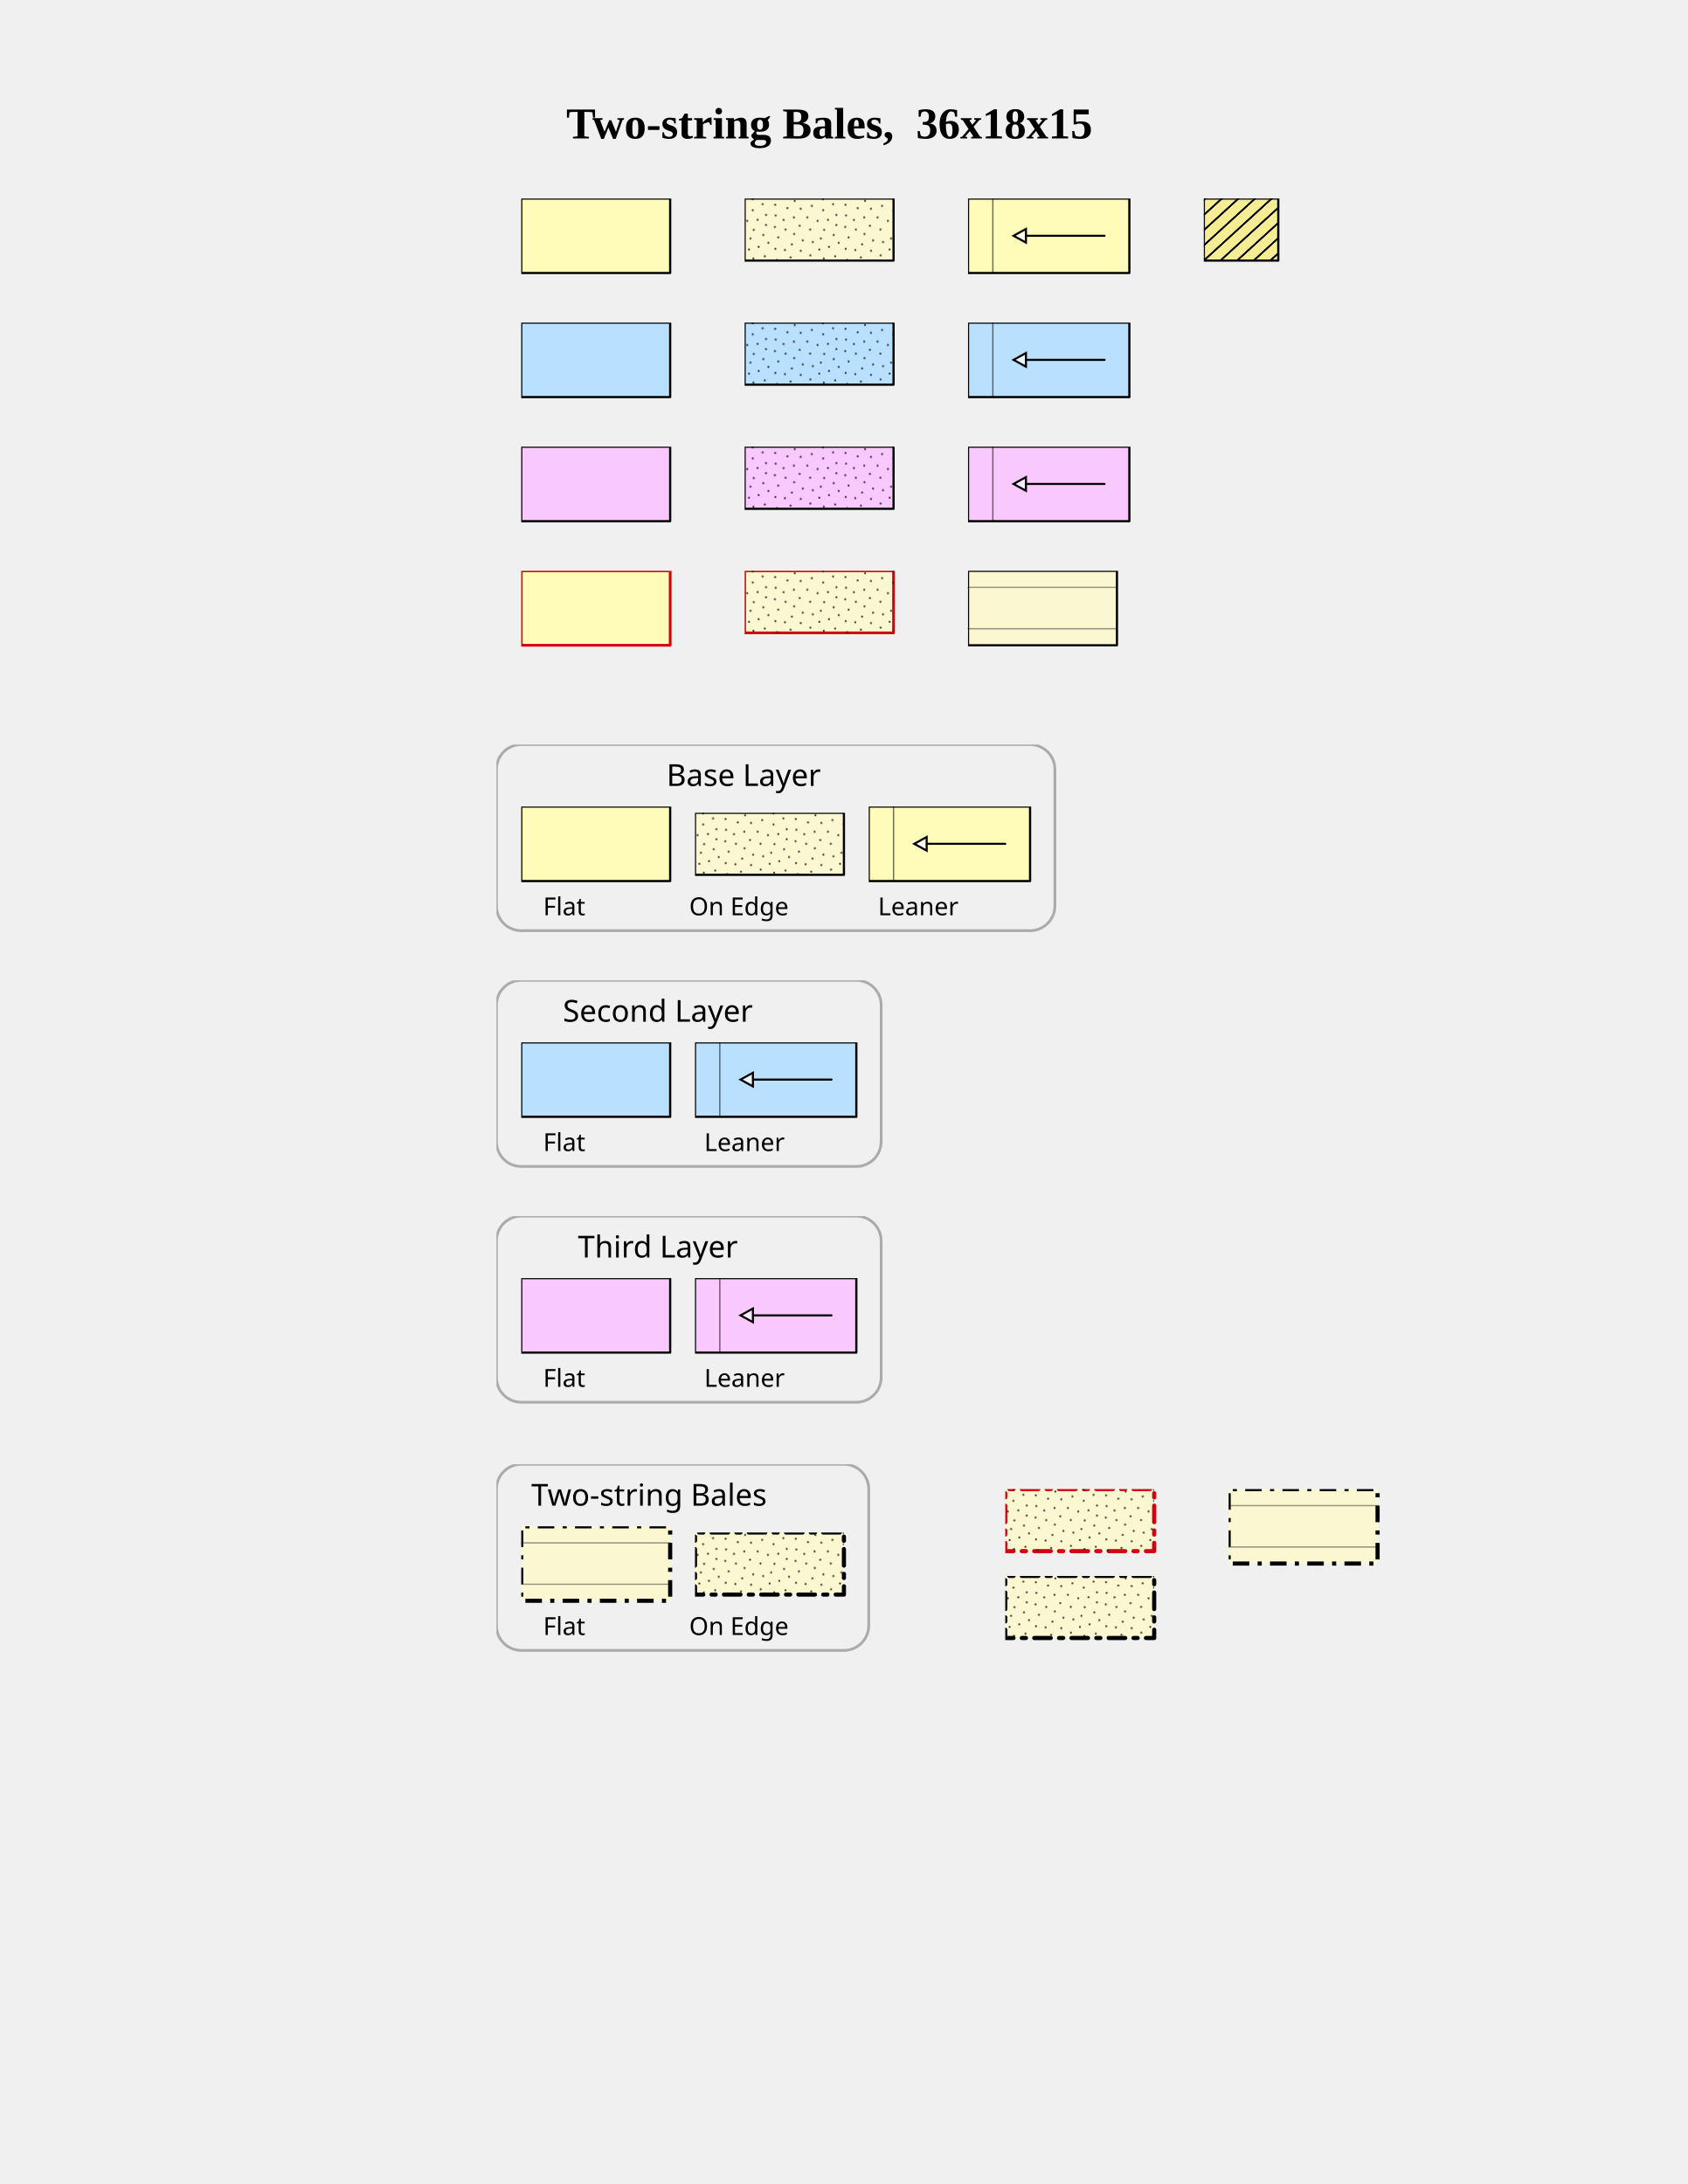
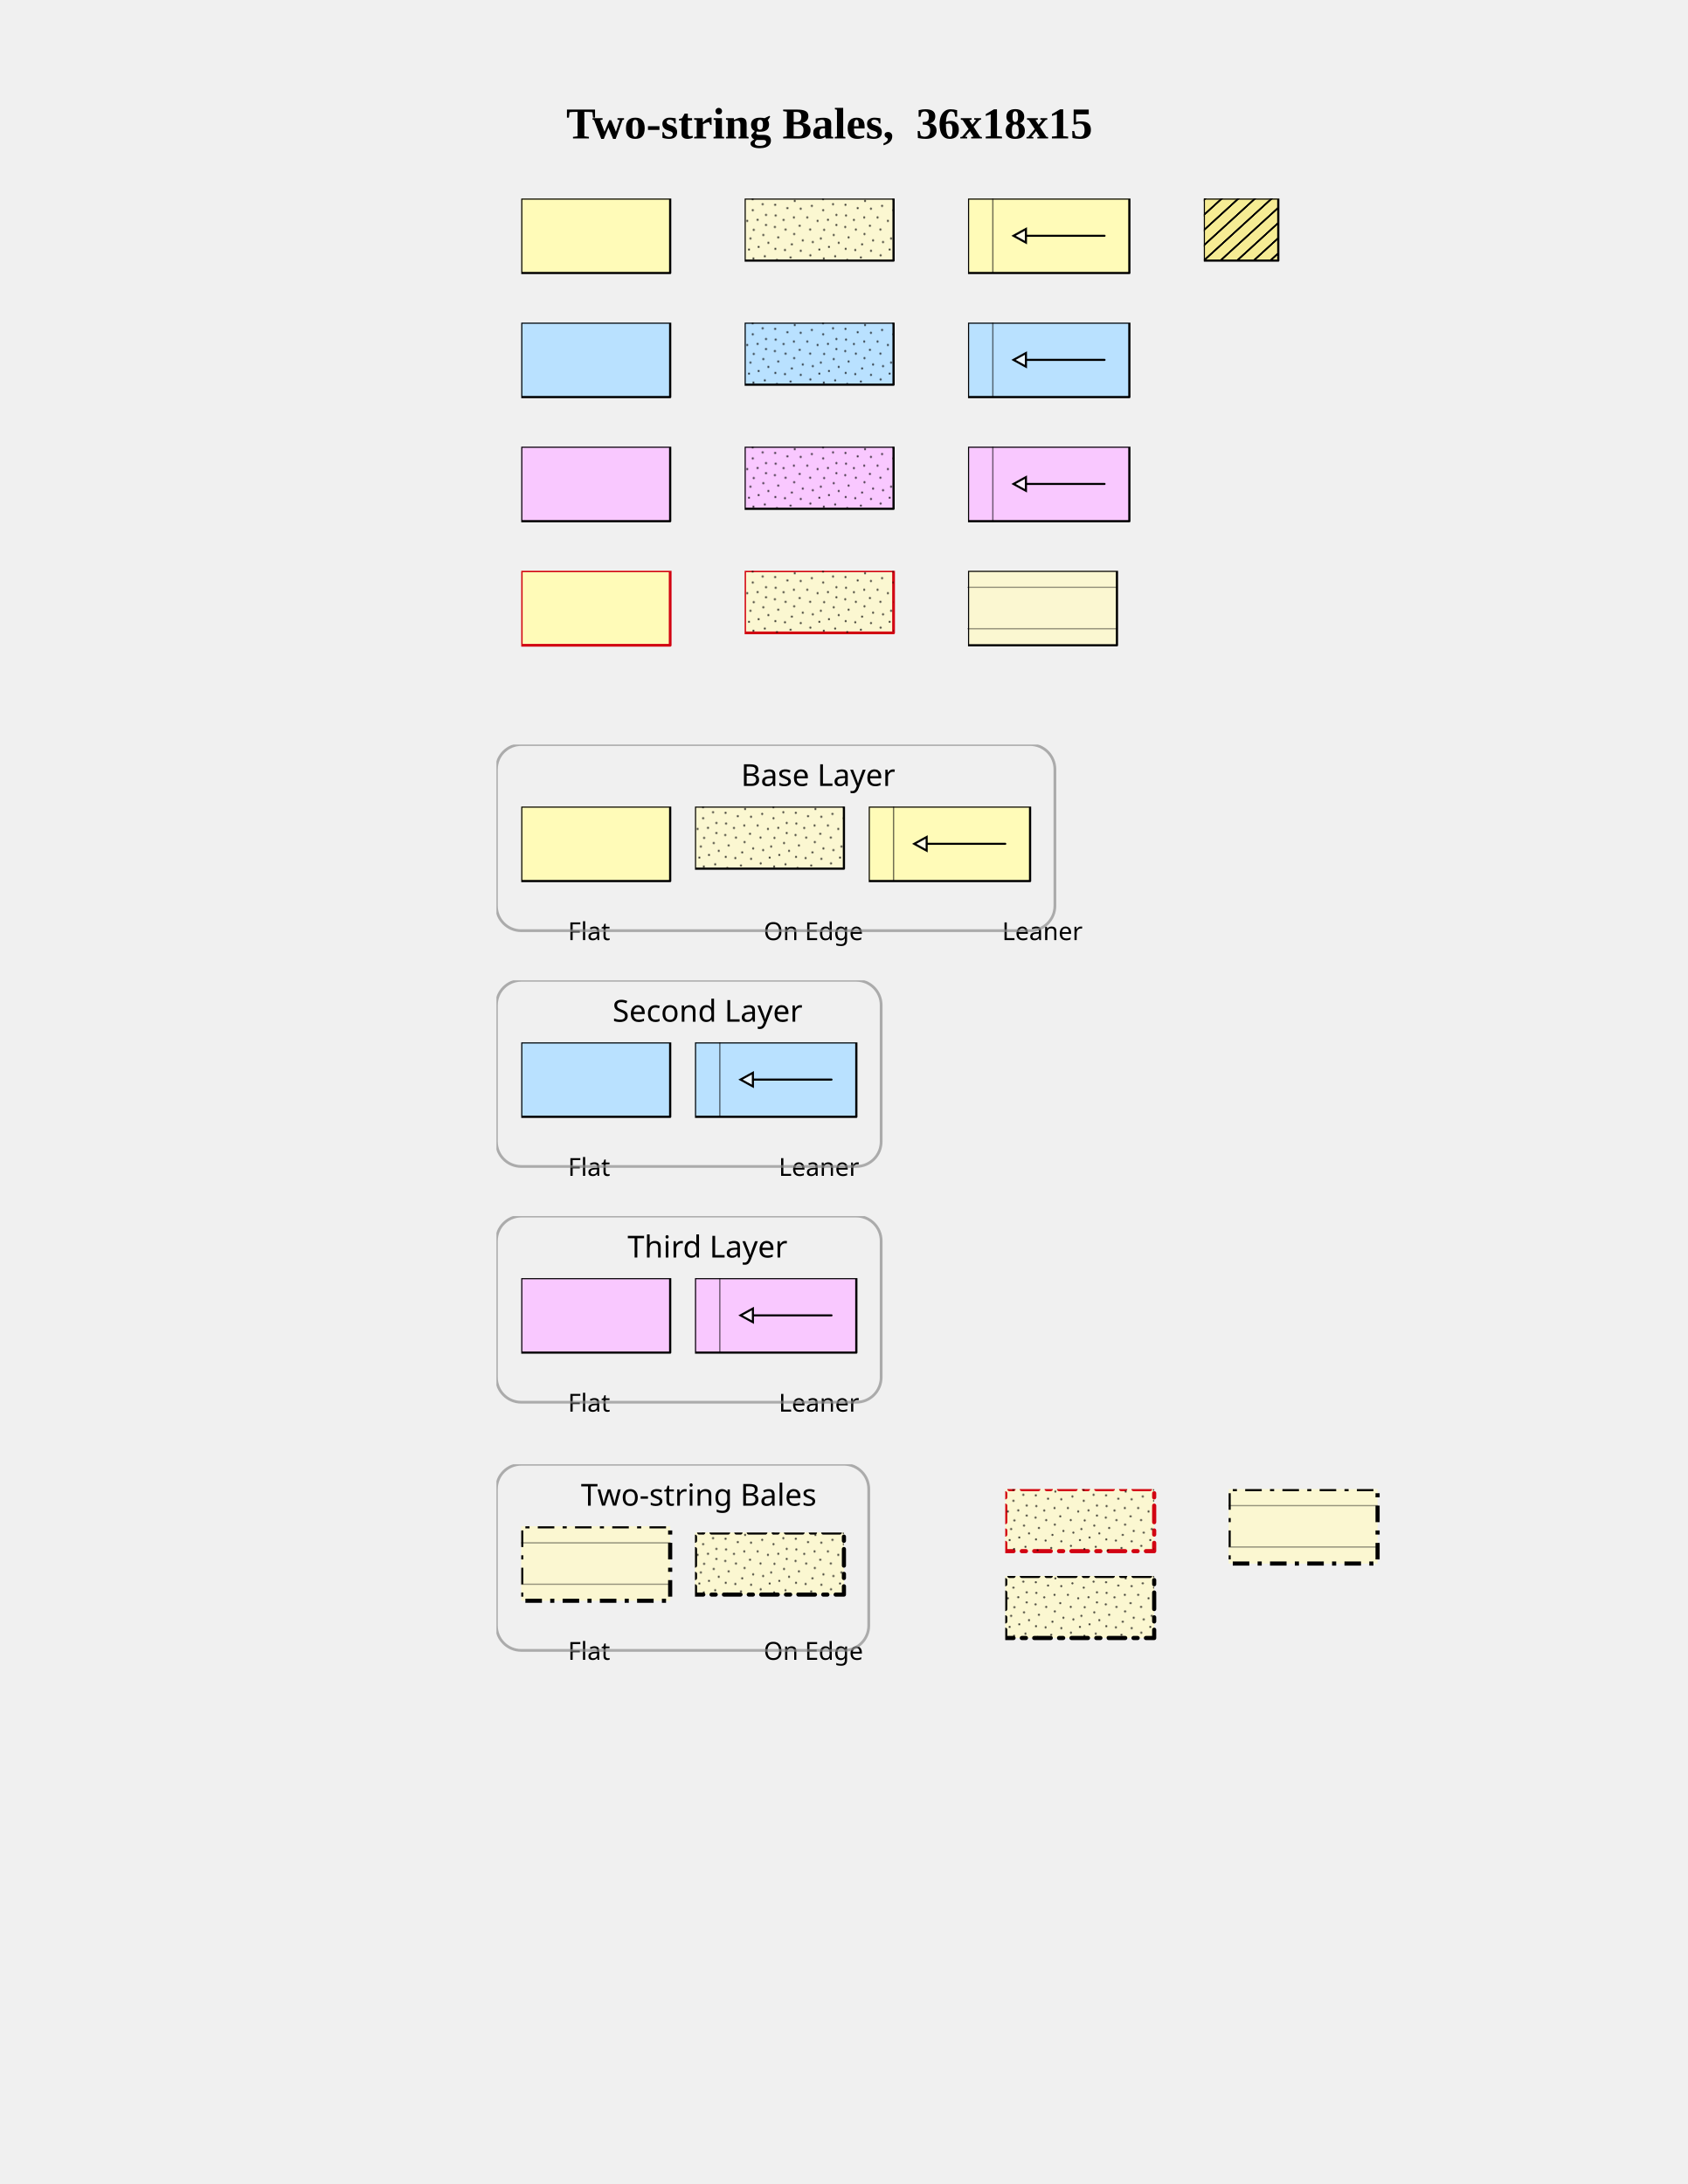
<svg xmlns="http://www.w3.org/2000/svg" xmlns:ns2="http://dairiki.org/barnhunt/inkscape-extensions" xmlns:xlink="http://www.w3.org/1999/xlink" width="8.5in" height="11in" viewBox="0 0 816 1056" version="1.1" id="svg219">
  <defs>
    <pattern xlink:href="#Strips1_5" id="bh-end-bale-stipple" patternTransform="matrix(0.6094059,0.6668921,-22.16151,20.25119,0,0)" />
    <pattern id="Strips1_5" patternTransform="translate(0,0) scale(10,10)" height="1" width="6" patternUnits="userSpaceOnUse">
      <rect height="2" width="1" y="-0.5" x="0" style="fill:black;stroke:none" />
    </pattern>
    <pattern xlink:href="#Polkadots-med" id="bh-edge-bale-stipple" patternTransform="scale(3.4)" />
    <pattern id="Polkadots-med" patternTransform="translate(0,0) scale(10,10)" height="10" width="10" patternUnits="userSpaceOnUse">
      <circle r="0.15" cy="0.810" cx="2.567" style="fill:black;stroke:none" />
      <circle r="0.15" cy="2.33" cx="3.048" style="fill:black;stroke:none" />
      <circle r="0.15" cy="2.415" cx="4.418" style="fill:black;stroke:none" />
      <circle r="0.15" cy="3.029" cx="1.844" style="fill:black;stroke:none" />
      <circle r="0.15" cy="1.363" cx="6.08" style="fill:black;stroke:none" />
      <circle r="0.15" cy="4.413" cx="5.819" style="fill:black;stroke:none" />
      <circle r="0.15" cy="4.048" cx="4.305" style="fill:black;stroke:none" />
      <circle r="0.15" cy="3.045" cx="5.541" style="fill:black;stroke:none" />
      <circle r="0.15" cy="5.527" cx="4.785" style="fill:black;stroke:none" />
      <circle r="0.15" cy="5.184" cx="2.667" style="fill:black;stroke:none" />
      <circle r="0.15" cy="1.448" cx="7.965" style="fill:black;stroke:none" />
      <circle r="0.15" cy="5.049" cx="7.047" style="fill:black;stroke:none" />
      <circle r="0.15" cy="0.895" cx="4.340" style="fill:black;stroke:none" />
      <circle r="0.15" cy="0.340" cx="7.125" style="fill:black;stroke:none" />
      <circle r="0.15" cy="1.049" cx="9.553" style="fill:black;stroke:none" />
      <circle r="0.15" cy="2.689" cx="7.006" style="fill:black;stroke:none" />
      <circle r="0.15" cy="2.689" cx="8.909" style="fill:black;stroke:none" />
      <circle r="0.15" cy="4.407" cx="9.315" style="fill:black;stroke:none" />
      <circle r="0.15" cy="3.870" cx="7.820" style="fill:black;stroke:none" />
      <circle r="0.15" cy="5.948" cx="8.270" style="fill:black;stroke:none" />
      <circle r="0.15" cy="7.428" cx="7.973" style="fill:black;stroke:none" />
      <circle r="0.15" cy="8.072" cx="9.342" style="fill:black;stroke:none" />
      <circle r="0.15" cy="9.315" cx="8.206" style="fill:black;stroke:none" />
      <circle r="0.15" cy="9.475" cx="9.682" style="fill:black;stroke:none" />
      <circle r="0.15" cy="6.186" cx="9.688" style="fill:black;stroke:none" />
      <circle r="0.15" cy="6.296" cx="3.379" style="fill:black;stroke:none" />
      <circle r="0.15" cy="8.204" cx="2.871" style="fill:black;stroke:none" />
      <circle r="0.15" cy="8.719" cx="4.59" style="fill:black;stroke:none" />
      <circle r="0.15" cy="9.671" cx="3.181" style="fill:black;stroke:none" />
      <circle r="0.15" cy="7.315" cx="5.734" style="fill:black;stroke:none" />
      <circle r="0.15" cy="6.513" cx="6.707" style="fill:black;stroke:none" />
      <circle r="0.15" cy="9.670" cx="5.730" style="fill:black;stroke:none" />
      <circle r="0.15" cy="8.373" cx="6.535" style="fill:black;stroke:none" />
      <circle r="0.15" cy="7.154" cx="4.37" style="fill:black;stroke:none" />
      <circle r="0.15" cy="7.25" cx="0.622" style="fill:black;stroke:none" />
      <circle r="0.15" cy="5.679" cx="0.831" style="fill:black;stroke:none" />
      <circle r="0.15" cy="8.519" cx="1.257" style="fill:black;stroke:none" />
      <circle r="0.15" cy="6.877" cx="1.989" style="fill:black;stroke:none" />
      <circle r="0.15" cy="3.181" cx="0.374" style="fill:black;stroke:none" />
      <circle r="0.15" cy="1.664" cx="1.166" style="fill:black;stroke:none" />
      <circle r="0.15" cy="0.093" cx="1.151" style="fill:black;stroke:none" />
      <circle r="0.15" cy="10.093" cx="1.151" style="fill:black;stroke:none" />
      <circle r="0.15" cy="4.451" cx="1.302" style="fill:black;stroke:none" />
      <circle r="0.15" cy="3.763" cx="3.047" style="fill:black;stroke:none" />
    </pattern>
    <symbol id="bale-1-36x18x15" ns2:count-as="bale-36x18x15">
      <rect height="36" width="72" style="opacity:1;fill:#fffbb8;fill-opacity:1;stroke:#000000;stroke-width:1.067;stroke-linecap:round;stroke-linejoin:round;stroke-miterlimit:4" x="0" y="0" />
    </symbol>
    <symbol id="bale-1-edge-36x18x15" ns2:count-as="bale-36x18x15">
      <rect height="30" width="72" style="opacity:1;fill:#fbf7d1;fill-opacity:1;stroke:#000000;stroke-width:1.067;stroke-linecap:round;stroke-linejoin:round;stroke-miterlimit:4;stroke-dasharray:none;stroke-dashoffset:0;stroke-opacity:1" x="0" y="0" />
      <rect style="fill:url(#bh-edge-bale-stipple);fill-opacity:0.7;stroke:none" width="72" height="30" x="0" y="0" />
    </symbol>
    <symbol id="bale-1-leaner-36x18x15" ns2:count-as="bale-36x18x15">
      <rect style="fill:#fffbb8;fill-opacity:1;stroke:#000000;stroke-width:1.067;stroke-linecap:butt;stroke-linejoin:round;stroke-miterlimit:4;stroke-opacity:1" width="78" height="36" x="0" y="0" />
      <path style="fill:none;stroke:#000000;stroke-width:0.64;stroke-linecap:butt;stroke-miterlimit:4;stroke-opacity:0.553" d="M 12,0 V 36" />
      <path d="M 66,18 H 28 v -3.3 l -6,3.3 6,3.3 V 18" style="fill:#ffffff;fill-opacity:0.698;fill-rule:evenodd;stroke:#000000;stroke-width:1px;stroke-linecap:round;stroke-linejoin:miter;stroke-opacity:1" />
    </symbol>
    <symbol id="bale-2-36x18x15" ns2:count-as="bale-36x18x15">
      <rect y="0" x="0" style="opacity:1;fill:#b9e1ff;fill-opacity:1;stroke:#000000;stroke-width:1.067;stroke-linecap:round;stroke-linejoin:round;stroke-miterlimit:4" width="72" height="36" />
    </symbol>
    <symbol id="bale-2-edge-36x18x15" ns2:count-as="bale-36x18x15">
      <rect y="0" x="0" style="opacity:1;fill:#b9e1ff;fill-opacity:1;stroke:#000000;stroke-width:1.067;stroke-linecap:round;stroke-linejoin:round;stroke-miterlimit:4;stroke-dasharray:none;stroke-dashoffset:0;stroke-opacity:1" width="72" height="30" />
      <rect width="72" height="30" x="0" y="0" style="fill:url(#bh-edge-bale-stipple);fill-opacity:0.7;stroke:none" />
    </symbol>
    <symbol id="bale-2-leaner-36x18x15" ns2:count-as="bale-36x18x15">
      <rect y="0" x="0" height="36" width="78" style="fill:#b9e1ff;fill-opacity:1;stroke:#000000;stroke-width:1.067;stroke-linecap:butt;stroke-linejoin:round;stroke-miterlimit:4;stroke-dasharray:none;stroke-opacity:1" />
      <path d="M 12,0 V 36" style="fill:none;fill-opacity:0.75;fill-rule:evenodd;stroke:#000000;stroke-width:0.64;stroke-linecap:butt;stroke-linejoin:miter;stroke-miterlimit:4;stroke-dasharray:none;stroke-opacity:0.553" />
      <path style="fill:#ffffff;fill-opacity:0.698;fill-rule:evenodd;stroke:#000000;stroke-width:1px;stroke-linecap:round;stroke-linejoin:miter;stroke-opacity:1" d="M 66,18 H 28 v -3.3 l -6,3.3 6,3.3 V 18" />
    </symbol>
    <symbol id="bale-3-36x18x15" ns2:count-as="bale-36x18x15">
      <rect height="36" width="72" style="opacity:1;fill:#f9c8ff;fill-opacity:1;stroke:#000000;stroke-width:1.067;stroke-linecap:round;stroke-linejoin:round;stroke-miterlimit:4" x="0" y="0" />
    </symbol>
    <symbol id="bale-3-edge-36x18x15" ns2:count-as="bale-36x18x15">
      <rect height="30" width="72" style="opacity:1;fill:#f9c8ff;fill-opacity:1;stroke:#000000;stroke-width:1.067;stroke-linecap:round;stroke-linejoin:round;stroke-miterlimit:4;stroke-dasharray:none;stroke-dashoffset:0;stroke-opacity:1" x="0" y="0" />
      <rect width="72" height="30" x="0" y="0" style="fill:url(#bh-edge-bale-stipple);fill-opacity:0.7;stroke:none" />
    </symbol>
    <symbol id="bale-3-leaner-36x18x15" ns2:count-as="bale-36x18x15">
      <rect style="fill:#f9c8ff;fill-opacity:1;stroke:#000000;stroke-width:1.067;stroke-linecap:butt;stroke-linejoin:round;stroke-miterlimit:4;stroke-dasharray:none;stroke-opacity:1" width="78" height="36" x="0" y="0" />
      <path style="fill:none;fill-opacity:0.75;fill-rule:evenodd;stroke:#000000;stroke-width:0.64;stroke-linecap:butt;stroke-linejoin:miter;stroke-miterlimit:4;stroke-dasharray:none;stroke-opacity:0.553" d="M 12,0 V 36" />
      <path style="fill:#ffffff;fill-opacity:0.698;fill-rule:evenodd;stroke:#000000;stroke-width:1px;stroke-linecap:round;stroke-linejoin:miter;stroke-opacity:1" d="M 66,18 H 28 v -3.3 l -6,3.3 6,3.3 V 18" />
    </symbol>
    <symbol id="bale-1-anchor-36x18x15" ns2:count-as="bale-36x18x15">
      <rect y="0" x="0" style="opacity:1;fill:#fffbb8;fill-opacity:1;stroke:#d20312;stroke-width:1.333;stroke-linecap:round;stroke-linejoin:round;stroke-miterlimit:4;stroke-dasharray:none;stroke-dashoffset:0;stroke-opacity:1" width="72" height="36" />
    </symbol>
    <symbol id="bale-1-anchor-edge-36x18x15" ns2:count-as="bale-36x18x15">
      <rect y="0" x="0" style="opacity:1;fill:#fbf7d1;fill-opacity:1;stroke:#d20312;stroke-width:1.333;stroke-linecap:round;stroke-linejoin:round;stroke-miterlimit:4;stroke-dasharray:none;stroke-dashoffset:0;stroke-opacity:1" width="72" height="30" />
      <rect width="72" height="30" x="0" y="0" style="fill:url(#bh-edge-bale-stipple);fill-opacity:0.7;stroke:none" />
    </symbol>
    <symbol id="bale-1-with-strings-36x18x15" ns2:count-as="bale-36x18x15">
      <rect style="display:inline;fill:#fbf7d1;fill-opacity:1;stroke:#000000;stroke-width:1.067;stroke-linecap:butt;stroke-linejoin:round;stroke-miterlimit:4;stroke-opacity:1" width="72" height="36" x="0" y="0" />
      <path style="display:inline;fill:none;stroke:#000000;stroke-width:0.625;stroke-linecap:round;stroke-opacity:0.4" d="M 0,8 H 72" id="string-36x18x15" />
      <use x="0" y="0" xlink:href="#string-36x18x15" transform="translate(0,20)" width="100%" height="100%" />
    </symbol>
    <symbol id="legend-1-36x18x15">
      <g>
-         <use xlink:href="#bale-1-36x18x15" x="0" y="0" width="100%" height="100%" transform="translate(12,30)" />
-         <use xlink:href="#bale-1-edge-36x18x15" x="0" y="0" width="100%" height="100%" transform="translate(96,33)" />
-         <use xlink:href="#bale-1-leaner-36x18x15" x="0" y="0" width="100%" height="100%" transform="translate(180, 30)" />
-         <text xml:space="preserve" style="font-style:normal;font-variant:normal;font-weight:normal;font-stretch:normal;font-size:12px;line-height:125%;font-family:'Rock Salt';-inkscape-font-specification:'Rock Salt, Normal';font-variant-ligatures:normal;font-variant-caps:normal;font-variant-numeric:normal;font-feature-settings:normal;text-align:center;letter-spacing:0px;word-spacing:0px;writing-mode:lr-tb;text-anchor:middle;fill:#000000;fill-opacity:1;stroke:none;stroke-width:1px;stroke-linecap:butt;stroke-linejoin:miter;stroke-opacity:1" x="58.84" y="94.546" transform="translate(-12,-12)">
+         <use xlink:href="#bale-1-36x18x15" x="12" y="30" width="100%" height="100%" />
+         <use xlink:href="#bale-1-edge-36x18x15" x="96" y="30" width="100%" height="100%" />
+         <use xlink:href="#bale-1-leaner-36x18x15" x="180" y="30" width="100%" height="100%" />
+         <text xml:space="preserve" style="font-style:normal;font-variant:normal;font-weight:normal;font-stretch:normal;font-size:12px;line-height:125%;font-family:'Rock Salt';-inkscape-font-specification:'Rock Salt, Normal';font-variant-ligatures:normal;font-variant-caps:normal;font-variant-numeric:normal;font-feature-settings:normal;text-align:center;letter-spacing:0px;word-spacing:0px;writing-mode:lr-tb;text-anchor:middle;fill:#000000;fill-opacity:1;stroke:none;stroke-width:1px;stroke-linecap:butt;stroke-linejoin:miter;stroke-opacity:1" x="48" y="82.546">
          <tspan x="58.84" y="94.546">Flat</tspan>
        </text>
-         <text y="94.546" x="167.277" style="font-style:normal;font-variant:normal;font-weight:normal;font-stretch:normal;font-size:12px;line-height:125%;font-family:'Rock Salt';-inkscape-font-specification:'Rock Salt, Normal';font-variant-ligatures:normal;font-variant-caps:normal;font-variant-numeric:normal;font-feature-settings:normal;text-align:center;letter-spacing:0px;word-spacing:0px;writing-mode:lr-tb;text-anchor:middle;fill:#000000;fill-opacity:1;stroke:none;stroke-width:1px;stroke-linecap:butt;stroke-linejoin:miter;stroke-opacity:1" xml:space="preserve" transform="translate(-36,-12)">
+         <text y="82.546" x="132" style="font-style:normal;font-variant:normal;font-weight:normal;font-stretch:normal;font-size:12px;line-height:125%;font-family:'Rock Salt';-inkscape-font-specification:'Rock Salt, Normal';font-variant-ligatures:normal;font-variant-caps:normal;font-variant-numeric:normal;font-feature-settings:normal;text-align:center;letter-spacing:0px;word-spacing:0px;writing-mode:lr-tb;text-anchor:middle;fill:#000000;fill-opacity:1;stroke:none;stroke-width:1px;stroke-linecap:butt;stroke-linejoin:miter;stroke-opacity:1" xml:space="preserve">
          <tspan y="94.546" x="167.277">On Edge</tspan>
        </text>
-         <text xml:space="preserve" style="font-style:normal;font-variant:normal;font-weight:normal;font-stretch:normal;font-size:12px;line-height:125%;font-family:'Rock Salt';-inkscape-font-specification:'Rock Salt, Normal';font-variant-ligatures:normal;font-variant-caps:normal;font-variant-numeric:normal;font-feature-settings:normal;text-align:center;letter-spacing:0px;word-spacing:0px;writing-mode:lr-tb;text-anchor:middle;fill:#000000;fill-opacity:1;stroke:none;stroke-width:1px;stroke-linecap:butt;stroke-linejoin:miter;stroke-opacity:1" x="277.982" y="94.546" transform="translate(-60,-12)">
+         <text xml:space="preserve" style="font-style:normal;font-variant:normal;font-weight:normal;font-stretch:normal;font-size:12px;line-height:125%;font-family:'Rock Salt';-inkscape-font-specification:'Rock Salt, Normal';font-variant-ligatures:normal;font-variant-caps:normal;font-variant-numeric:normal;font-feature-settings:normal;text-align:center;letter-spacing:0px;word-spacing:0px;writing-mode:lr-tb;text-anchor:middle;fill:#000000;fill-opacity:1;stroke:none;stroke-width:1px;stroke-linecap:butt;stroke-linejoin:miter;stroke-opacity:1" x="219" y="82.546">
          <tspan x="277.982" y="94.546">Leaner</tspan>
        </text>
      </g>
-       <text y="20.02" x="168.883" style="font-style:normal;font-variant:normal;font-weight:normal;font-stretch:normal;font-size:14.667px;line-height:125%;font-family:'Rock Salt';-inkscape-font-specification:'Rock Salt, Normal';font-variant-ligatures:normal;font-variant-caps:normal;font-variant-numeric:normal;font-feature-settings:normal;text-align:center;letter-spacing:0px;word-spacing:0px;writing-mode:lr-tb;text-anchor:middle;fill:#000000;fill-opacity:1;stroke:none;stroke-width:1px;stroke-linecap:butt;stroke-linejoin:miter;stroke-opacity:1" xml:space="preserve" transform="translate(-36, 0)">
+       <text y="20.02" x="135" style="font-style:normal;font-variant:normal;font-weight:normal;font-stretch:normal;font-size:14.667px;line-height:125%;font-family:'Rock Salt';-inkscape-font-specification:'Rock Salt, Normal';font-variant-ligatures:normal;font-variant-caps:normal;font-variant-numeric:normal;font-feature-settings:normal;text-align:center;letter-spacing:0px;word-spacing:0px;writing-mode:lr-tb;text-anchor:middle;fill:#000000;fill-opacity:1;stroke:none;stroke-width:1px;stroke-linecap:butt;stroke-linejoin:miter;stroke-opacity:1" xml:space="preserve">
        <tspan y="20.02" x="168.883">Base Layer</tspan>
      </text>
      <rect ry="12" rx="12" y="0" x="0" height="90" width="270" style="opacity:0.687;fill:none;fill-opacity:1;fill-rule:evenodd;stroke:#8c8c8c;stroke-width:1.333;stroke-linecap:round;stroke-linejoin:round;stroke-miterlimit:4;stroke-dasharray:none;stroke-dashoffset:0;stroke-opacity:1" />
    </symbol>
    <symbol id="legend-2-36x18x15">
      <g>
-         <text y="94.546" x="58.84" style="font-style:normal;font-variant:normal;font-weight:normal;font-stretch:normal;font-size:12px;line-height:125%;font-family:'Rock Salt';-inkscape-font-specification:'Rock Salt, Normal';font-variant-ligatures:normal;font-variant-caps:normal;font-variant-numeric:normal;font-feature-settings:normal;text-align:center;letter-spacing:0px;word-spacing:0px;writing-mode:lr-tb;text-anchor:middle;fill:#000000;fill-opacity:1;stroke:none;stroke-width:1px;stroke-linecap:butt;stroke-linejoin:miter;stroke-opacity:1" xml:space="preserve" transform="translate(-12,-12)">
+         <text y="82.546" x="48" style="font-style:normal;font-variant:normal;font-weight:normal;font-stretch:normal;font-size:12px;line-height:125%;font-family:'Rock Salt';-inkscape-font-specification:'Rock Salt, Normal';font-variant-ligatures:normal;font-variant-caps:normal;font-variant-numeric:normal;font-feature-settings:normal;text-align:center;letter-spacing:0px;word-spacing:0px;writing-mode:lr-tb;text-anchor:middle;fill:#000000;fill-opacity:1;stroke:none;stroke-width:1px;stroke-linecap:butt;stroke-linejoin:miter;stroke-opacity:1" xml:space="preserve">
          <tspan y="94.546" x="58.84">Flat</tspan>
        </text>
-         <text y="94.546" x="169.982" style="font-style:normal;font-variant:normal;font-weight:normal;font-stretch:normal;font-size:12px;line-height:125%;font-family:'Rock Salt';-inkscape-font-specification:'Rock Salt, Normal';font-variant-ligatures:normal;font-variant-caps:normal;font-variant-numeric:normal;font-feature-settings:normal;text-align:center;letter-spacing:0px;word-spacing:0px;writing-mode:lr-tb;text-anchor:middle;fill:#000000;fill-opacity:1;stroke:none;stroke-width:1px;stroke-linecap:butt;stroke-linejoin:miter;stroke-opacity:1" xml:space="preserve" transform="translate(-36,-12)">
+         <text y="82.546" x="135" style="font-style:normal;font-variant:normal;font-weight:normal;font-stretch:normal;font-size:12px;line-height:125%;font-family:'Rock Salt';-inkscape-font-specification:'Rock Salt, Normal';font-variant-ligatures:normal;font-variant-caps:normal;font-variant-numeric:normal;font-feature-settings:normal;text-align:center;letter-spacing:0px;word-spacing:0px;writing-mode:lr-tb;text-anchor:middle;fill:#000000;fill-opacity:1;stroke:none;stroke-width:1px;stroke-linecap:butt;stroke-linejoin:miter;stroke-opacity:1" xml:space="preserve">
          <tspan y="94.546" x="169.982">Leaner</tspan>
        </text>
-         <use xlink:href="#bale-2-36x18x15" x="0" y="0" width="100%" height="100%" transform="translate(12,30)" />
-         <use xlink:href="#bale-2-leaner-36x18x15" x="0" y="0" width="100%" height="100%" transform="translate(96,30)" />
-       </g>
-       <text xml:space="preserve" style="font-style:normal;font-variant:normal;font-weight:normal;font-stretch:normal;font-size:14.667px;line-height:125%;font-family:'Rock Salt';-inkscape-font-specification:'Rock Salt, Normal';font-variant-ligatures:normal;font-variant-caps:normal;font-variant-numeric:normal;font-feature-settings:normal;text-align:center;letter-spacing:0px;word-spacing:0px;writing-mode:lr-tb;text-anchor:middle;fill:#000000;fill-opacity:1;stroke:none;stroke-width:1px;stroke-linecap:butt;stroke-linejoin:miter;stroke-opacity:1" x="115.396" y="20.02" transform="translate(-24, 0)">
+         <use xlink:href="#bale-2-36x18x15" x="12" y="30" width="100%" height="100%" />
+         <use xlink:href="#bale-2-leaner-36x18x15" x="96" y="30" width="100%" height="100%" />
+       </g>
+       <text xml:space="preserve" style="font-style:normal;font-variant:normal;font-weight:normal;font-stretch:normal;font-size:14.667px;line-height:125%;font-family:'Rock Salt';-inkscape-font-specification:'Rock Salt, Normal';font-variant-ligatures:normal;font-variant-caps:normal;font-variant-numeric:normal;font-feature-settings:normal;text-align:center;letter-spacing:0px;word-spacing:0px;writing-mode:lr-tb;text-anchor:middle;fill:#000000;fill-opacity:1;stroke:none;stroke-width:1px;stroke-linecap:butt;stroke-linejoin:miter;stroke-opacity:1" x="93" y="20.02">
        <tspan x="115.396" y="20.02">Second Layer</tspan>
      </text>
      <rect style="opacity:0.687;fill:none;fill-opacity:1;fill-rule:evenodd;stroke:#8c8c8c;stroke-width:1.333;stroke-linecap:round;stroke-linejoin:round;stroke-miterlimit:4;stroke-dasharray:none;stroke-dashoffset:0;stroke-opacity:1" width="186" height="90" x="0" y="0" rx="12" ry="12" />
    </symbol>
    <symbol id="legend-3-36x18x15">
      <g>
-         <text xml:space="preserve" style="font-style:normal;font-variant:normal;font-weight:normal;font-stretch:normal;font-size:12px;line-height:125%;font-family:'Rock Salt';-inkscape-font-specification:'Rock Salt, Normal';font-variant-ligatures:normal;font-variant-caps:normal;font-variant-numeric:normal;font-feature-settings:normal;text-align:center;letter-spacing:0px;word-spacing:0px;writing-mode:lr-tb;text-anchor:middle;fill:#000000;fill-opacity:1;stroke:none;stroke-width:1px;stroke-linecap:butt;stroke-linejoin:miter;stroke-opacity:1" x="58.84" y="94.546" transform="translate(-12,-12)">
+         <text xml:space="preserve" style="font-style:normal;font-variant:normal;font-weight:normal;font-stretch:normal;font-size:12px;line-height:125%;font-family:'Rock Salt';-inkscape-font-specification:'Rock Salt, Normal';font-variant-ligatures:normal;font-variant-caps:normal;font-variant-numeric:normal;font-feature-settings:normal;text-align:center;letter-spacing:0px;word-spacing:0px;writing-mode:lr-tb;text-anchor:middle;fill:#000000;fill-opacity:1;stroke:none;stroke-width:1px;stroke-linecap:butt;stroke-linejoin:miter;stroke-opacity:1" x="48" y="82.546">
          <tspan x="58.84" y="94.546">Flat</tspan>
        </text>
-         <text xml:space="preserve" style="font-style:normal;font-variant:normal;font-weight:normal;font-stretch:normal;font-size:12px;line-height:125%;font-family:'Rock Salt';-inkscape-font-specification:'Rock Salt, Normal';font-variant-ligatures:normal;font-variant-caps:normal;font-variant-numeric:normal;font-feature-settings:normal;text-align:center;letter-spacing:0px;word-spacing:0px;writing-mode:lr-tb;text-anchor:middle;fill:#000000;fill-opacity:1;stroke:none;stroke-width:1px;stroke-linecap:butt;stroke-linejoin:miter;stroke-opacity:1" x="169.982" y="94.546" transform="translate(-36,-12)">
+         <text xml:space="preserve" style="font-style:normal;font-variant:normal;font-weight:normal;font-stretch:normal;font-size:12px;line-height:125%;font-family:'Rock Salt';-inkscape-font-specification:'Rock Salt, Normal';font-variant-ligatures:normal;font-variant-caps:normal;font-variant-numeric:normal;font-feature-settings:normal;text-align:center;letter-spacing:0px;word-spacing:0px;writing-mode:lr-tb;text-anchor:middle;fill:#000000;fill-opacity:1;stroke:none;stroke-width:1px;stroke-linecap:butt;stroke-linejoin:miter;stroke-opacity:1" x="135" y="82.546">
          <tspan x="169.982" y="94.546">Leaner</tspan>
        </text>
-         <use xlink:href="#bale-3-36x18x15" x="0" y="0" width="100%" height="100%" transform="translate(12,30)" />
-         <use xlink:href="#bale-3-leaner-36x18x15" x="0" y="0" width="100%" height="100%" transform="translate(96,30)" />
-       </g>
-       <text y="20.02" x="115.396" style="font-style:normal;font-variant:normal;font-weight:normal;font-stretch:normal;font-size:14.667px;line-height:125%;font-family:'Rock Salt';-inkscape-font-specification:'Rock Salt, Normal';font-variant-ligatures:normal;font-variant-caps:normal;font-variant-numeric:normal;font-feature-settings:normal;text-align:center;letter-spacing:0px;word-spacing:0px;writing-mode:lr-tb;text-anchor:middle;fill:#000000;fill-opacity:1;stroke:none;stroke-width:1px;stroke-linecap:butt;stroke-linejoin:miter;stroke-opacity:1" xml:space="preserve" transform="translate(-24, 0)">
+         <use xlink:href="#bale-3-36x18x15" x="12" y="30" width="100%" height="100%" />
+         <use xlink:href="#bale-3-leaner-36x18x15" x="96" y="30" width="100%" height="100%" />
+       </g>
+       <text x="93" y="20.02" style="font-style:normal;font-variant:normal;font-weight:normal;font-stretch:normal;font-size:14.667px;line-height:125%;font-family:'Rock Salt';-inkscape-font-specification:'Rock Salt, Normal';font-variant-ligatures:normal;font-variant-caps:normal;font-variant-numeric:normal;font-feature-settings:normal;text-align:center;letter-spacing:0px;word-spacing:0px;writing-mode:lr-tb;text-anchor:middle;fill:#000000;fill-opacity:1;stroke:none;stroke-width:1px;stroke-linecap:butt;stroke-linejoin:miter;stroke-opacity:1" xml:space="preserve">
        <tspan y="20.02" x="115.396">Third Layer</tspan>
      </text>
      <rect ry="12" rx="12" y="0" x="0" height="90" width="186" style="opacity:0.687;fill:none;fill-opacity:1;fill-rule:evenodd;stroke:#8c8c8c;stroke-width:1.333;stroke-linecap:round;stroke-linejoin:round;stroke-miterlimit:4;stroke-dasharray:none;stroke-dashoffset:0;stroke-opacity:1" />
    </symbol>
    <symbol id="bale-1-edge-alt-36x18x15" ns2:count-as="bale-36x18x15">
      <rect y="0" x="0" style="opacity:1;fill:#fbf7d1;fill-opacity:1;stroke:#000000;stroke-width:2;stroke-linecap:round;stroke-linejoin:round;stroke-miterlimit:4;stroke-dasharray:8, 4, 2, 4;stroke-dashoffset:10;stroke-opacity:1" width="72" height="30" />
      <rect y="0" x="0" height="30" width="72" style="fill:url(#bh-edge-bale-stipple);fill-opacity:0.7;stroke:none" />
    </symbol>
    <symbol id="legend-1-alt-36x18x15">
      <g>
-         <use transform="translate(12,30)" height="100%" width="100%" y="0" x="0" xlink:href="#bale-1-with-strings-alt-36x18x15" />
-         <use transform="translate(96,33)" height="100%" width="100%" y="0" x="0" xlink:href="#bale-1-edge-alt-36x18x15" />
-         <text y="94.546" x="58.84" style="font-style:normal;font-variant:normal;font-weight:normal;font-stretch:normal;font-size:12px;line-height:125%;font-family:'Rock Salt';-inkscape-font-specification:'Rock Salt, Normal';font-variant-ligatures:normal;font-variant-caps:normal;font-variant-numeric:normal;font-feature-settings:normal;text-align:center;letter-spacing:0px;word-spacing:0px;writing-mode:lr-tb;text-anchor:middle;fill:#000000;fill-opacity:1;stroke:none;stroke-width:1px;stroke-linecap:butt;stroke-linejoin:miter;stroke-opacity:1" xml:space="preserve" transform="translate(-12,-12)">
+         <use height="100%" width="100%" x="12" y="30" xlink:href="#bale-1-with-strings-alt-36x18x15" />
+         <use height="100%" width="100%" x="96" y="33" xlink:href="#bale-1-edge-alt-36x18x15" />
+         <text y="82.546" x="48" style="font-style:normal;font-variant:normal;font-weight:normal;font-stretch:normal;font-size:12px;line-height:125%;font-family:'Rock Salt';-inkscape-font-specification:'Rock Salt, Normal';font-variant-ligatures:normal;font-variant-caps:normal;font-variant-numeric:normal;font-feature-settings:normal;text-align:center;letter-spacing:0px;word-spacing:0px;writing-mode:lr-tb;text-anchor:middle;fill:#000000;fill-opacity:1;stroke:none;stroke-width:1px;stroke-linecap:butt;stroke-linejoin:miter;stroke-opacity:1" xml:space="preserve">
          <tspan y="94.546" x="58.84">Flat</tspan>
        </text>
-         <text xml:space="preserve" style="font-style:normal;font-variant:normal;font-weight:normal;font-stretch:normal;font-size:12px;line-height:125%;font-family:'Rock Salt';-inkscape-font-specification:'Rock Salt, Normal';font-variant-ligatures:normal;font-variant-caps:normal;font-variant-numeric:normal;font-feature-settings:normal;text-align:center;letter-spacing:0px;word-spacing:0px;writing-mode:lr-tb;text-anchor:middle;fill:#000000;fill-opacity:1;stroke:none;stroke-width:1px;stroke-linecap:butt;stroke-linejoin:miter;stroke-opacity:1" x="167.277" y="94.546" transform="translate(-36,-12)">
+         <text xml:space="preserve" style="font-style:normal;font-variant:normal;font-weight:normal;font-stretch:normal;font-size:12px;line-height:125%;font-family:'Rock Salt';-inkscape-font-specification:'Rock Salt, Normal';font-variant-ligatures:normal;font-variant-caps:normal;font-variant-numeric:normal;font-feature-settings:normal;text-align:center;letter-spacing:0px;word-spacing:0px;writing-mode:lr-tb;text-anchor:middle;fill:#000000;fill-opacity:1;stroke:none;stroke-width:1px;stroke-linecap:butt;stroke-linejoin:miter;stroke-opacity:1" x="132" y="82.546">
          <tspan x="167.277" y="94.546">On Edge</tspan>
        </text>
      </g>
-       <text xml:space="preserve" style="font-style:normal;font-variant:normal;font-weight:normal;font-stretch:normal;font-size:14.667px;line-height:125%;font-family:'Rock Salt';-inkscape-font-specification:'Rock Salt, Normal';font-variant-ligatures:normal;font-variant-caps:normal;font-variant-numeric:normal;font-feature-settings:normal;text-align:center;letter-spacing:0px;word-spacing:0px;writing-mode:lr-tb;text-anchor:middle;fill:#000000;fill-opacity:1;stroke:none;stroke-width:1px;stroke-linecap:butt;stroke-linejoin:miter;stroke-opacity:1" x="111.15" y="20.02" transform="translate(-24, 0)">
+       <text xml:space="preserve" style="font-style:normal;font-variant:normal;font-weight:normal;font-stretch:normal;font-size:14.667px;line-height:125%;font-family:'Rock Salt';-inkscape-font-specification:'Rock Salt, Normal';font-variant-ligatures:normal;font-variant-caps:normal;font-variant-numeric:normal;font-feature-settings:normal;text-align:center;letter-spacing:0px;word-spacing:0px;writing-mode:lr-tb;text-anchor:middle;fill:#000000;fill-opacity:1;stroke:none;stroke-width:1px;stroke-linecap:butt;stroke-linejoin:miter;stroke-opacity:1" x="90" y="20.02">
        <tspan x="111.15" y="20.02">Two-string Bales</tspan>
      </text>
      <rect style="opacity:0.687;fill:none;fill-opacity:1;fill-rule:evenodd;stroke:#8c8c8c;stroke-width:1.333;stroke-linecap:round;stroke-linejoin:round;stroke-miterlimit:4;stroke-dasharray:none;stroke-dashoffset:0;stroke-opacity:1" width="180" height="90" x="0" y="0" rx="12" ry="12" />
    </symbol>
    <symbol id="bale-1-anchor-edge-alt-36x18x15" ns2:count-as="bale-36x18x15">
      <rect height="30" width="72" style="opacity:1;fill:#fbf7d1;fill-opacity:1;stroke:#d20312;stroke-width:2;stroke-linecap:round;stroke-linejoin:round;stroke-miterlimit:4;stroke-dasharray:8, 4, 2, 4;stroke-dashoffset:10;stroke-opacity:1" x="0" y="0" />
      <rect style="fill:url(#bh-edge-bale-stipple);fill-opacity:0.7;stroke:none" y="0" x="0" height="30" width="72" />
    </symbol>
    <symbol id="bale-1-with-strings-alt-36x18x15" ns2:count-as="bale-36x18x15">
      <rect y="0" x="0" height="36" width="72" style="display:inline;fill:#fbf7d1;fill-opacity:1;stroke:#000000;stroke-width:2;stroke-linecap:butt;stroke-linejoin:round;stroke-miterlimit:4;stroke-dasharray:8, 4, 2, 4;stroke-dashoffset:10;stroke-opacity:1" />
      <path id="string-alt-36x18x15" d="M 0,8 H 72" style="display:inline;fill:none;stroke:#000000;stroke-width:0.625;stroke-linecap:round;stroke-opacity:0.4" />
      <use height="100%" width="100%" transform="translate(0,20)" xlink:href="#string-alt-36x18x15" y="0" x="0" />
    </symbol>
    <symbol id="bale-1-end-36x18x15">
      <rect y="0" x="0" style="opacity:1;fill:#f6ec94;fill-opacity:1;stroke:#000000;stroke-width:1.067;stroke-linecap:round;stroke-linejoin:round;stroke-miterlimit:4;stroke-dasharray:none;stroke-dashoffset:0;stroke-opacity:1" width="36" height="30" />
      <rect y="0" x="0" height="30" width="36" style="fill:url(#bh-end-bale-stipple);fill-opacity:1;stroke:none" />
    </symbol>
  </defs>
  <text xml:space="preserve" style="font-style:normal;font-variant:normal;font-weight:bold;font-stretch:normal;font-size:21.333px;line-height:125%;text-align:center;text-anchor:middle;fill:#000000;fill-opacity:1;stroke:none;stroke-width:1px;stroke-linecap:butt;stroke-linejoin:miter;stroke-opacity:1" x="408.979" y="66.949">
    <tspan x="408.979" y="66.949">Two-string Bales,  36x18x15</tspan>
  </text>
  <use xlink:href="#bale-1-36x18x15" x="0" y="0" width="100%" height="100%" transform="translate(252,96)" />
  <use xlink:href="#bale-1-edge-36x18x15" transform="translate(360,96)" x="0" y="0" width="100%" height="100%" style="stroke-width:1;stroke-miterlimit:4;stroke-dasharray:none" />
  <use xlink:href="#bale-1-leaner-36x18x15" x="0" y="0" width="100%" height="100%" transform="translate(468,96)" />
  <use xlink:href="#bale-2-36x18x15" transform="translate(252,156)" x="0" y="0" width="100%" height="100%" />
  <use xlink:href="#bale-2-edge-36x18x15" transform="translate(360,156)" x="0" y="0" width="100%" height="100%" />
  <use xlink:href="#bale-2-leaner-36x18x15" transform="translate(468,156)" x="0" y="0" width="100%" height="100%" />
  <use xlink:href="#bale-3-36x18x15" transform="translate(252,216)" x="0" y="0" width="100%" height="100%" />
  <use xlink:href="#bale-3-edge-36x18x15" transform="translate(360,216)" x="0" y="0" width="100%" height="100%" />
  <use xlink:href="#bale-3-leaner-36x18x15" transform="translate(468,216)" x="0" y="0" width="100%" height="100%" />
  <use xlink:href="#bale-1-anchor-36x18x15" transform="translate(252,276)" x="0" y="0" width="100%" height="100%" />
  <use xlink:href="#bale-1-anchor-edge-36x18x15" transform="translate(360,276)" x="0" y="0" width="100%" height="100%" />
  <use xlink:href="#bale-1-with-strings-36x18x15" transform="translate(468,276)" x="0" y="0" width="100%" height="100%" />
  <use xlink:href="#legend-1-36x18x15" transform="translate(240,360)" x="0" y="0" width="100%" height="100%" />
  <use xlink:href="#legend-2-36x18x15" transform="translate(240,474)" x="0" y="0" width="100%" height="100%" />
  <use xlink:href="#legend-3-36x18x15" transform="translate(240,588)" x="0" y="0" width="100%" height="100%" />
  <use xlink:href="#bale-1-edge-alt-36x18x15" transform="translate(486,762)" x="0" y="0" width="100%" height="100%" />
  <use xlink:href="#legend-1-alt-36x18x15" transform="translate(240,708)" x="0" y="0" width="100%" height="100%" />
  <use xlink:href="#bale-1-anchor-edge-alt-36x18x15" transform="translate(486,720)" x="0" y="0" width="100%" height="100%" />
  <use xlink:href="#bale-1-with-strings-alt-36x18x15" transform="translate(594,720)" x="0" y="0" width="100%" height="100%" />
  <use xlink:href="#bale-1-end-36x18x15" transform="translate(582,96)" x="0" y="0" width="100%" height="100%" />
</svg>
